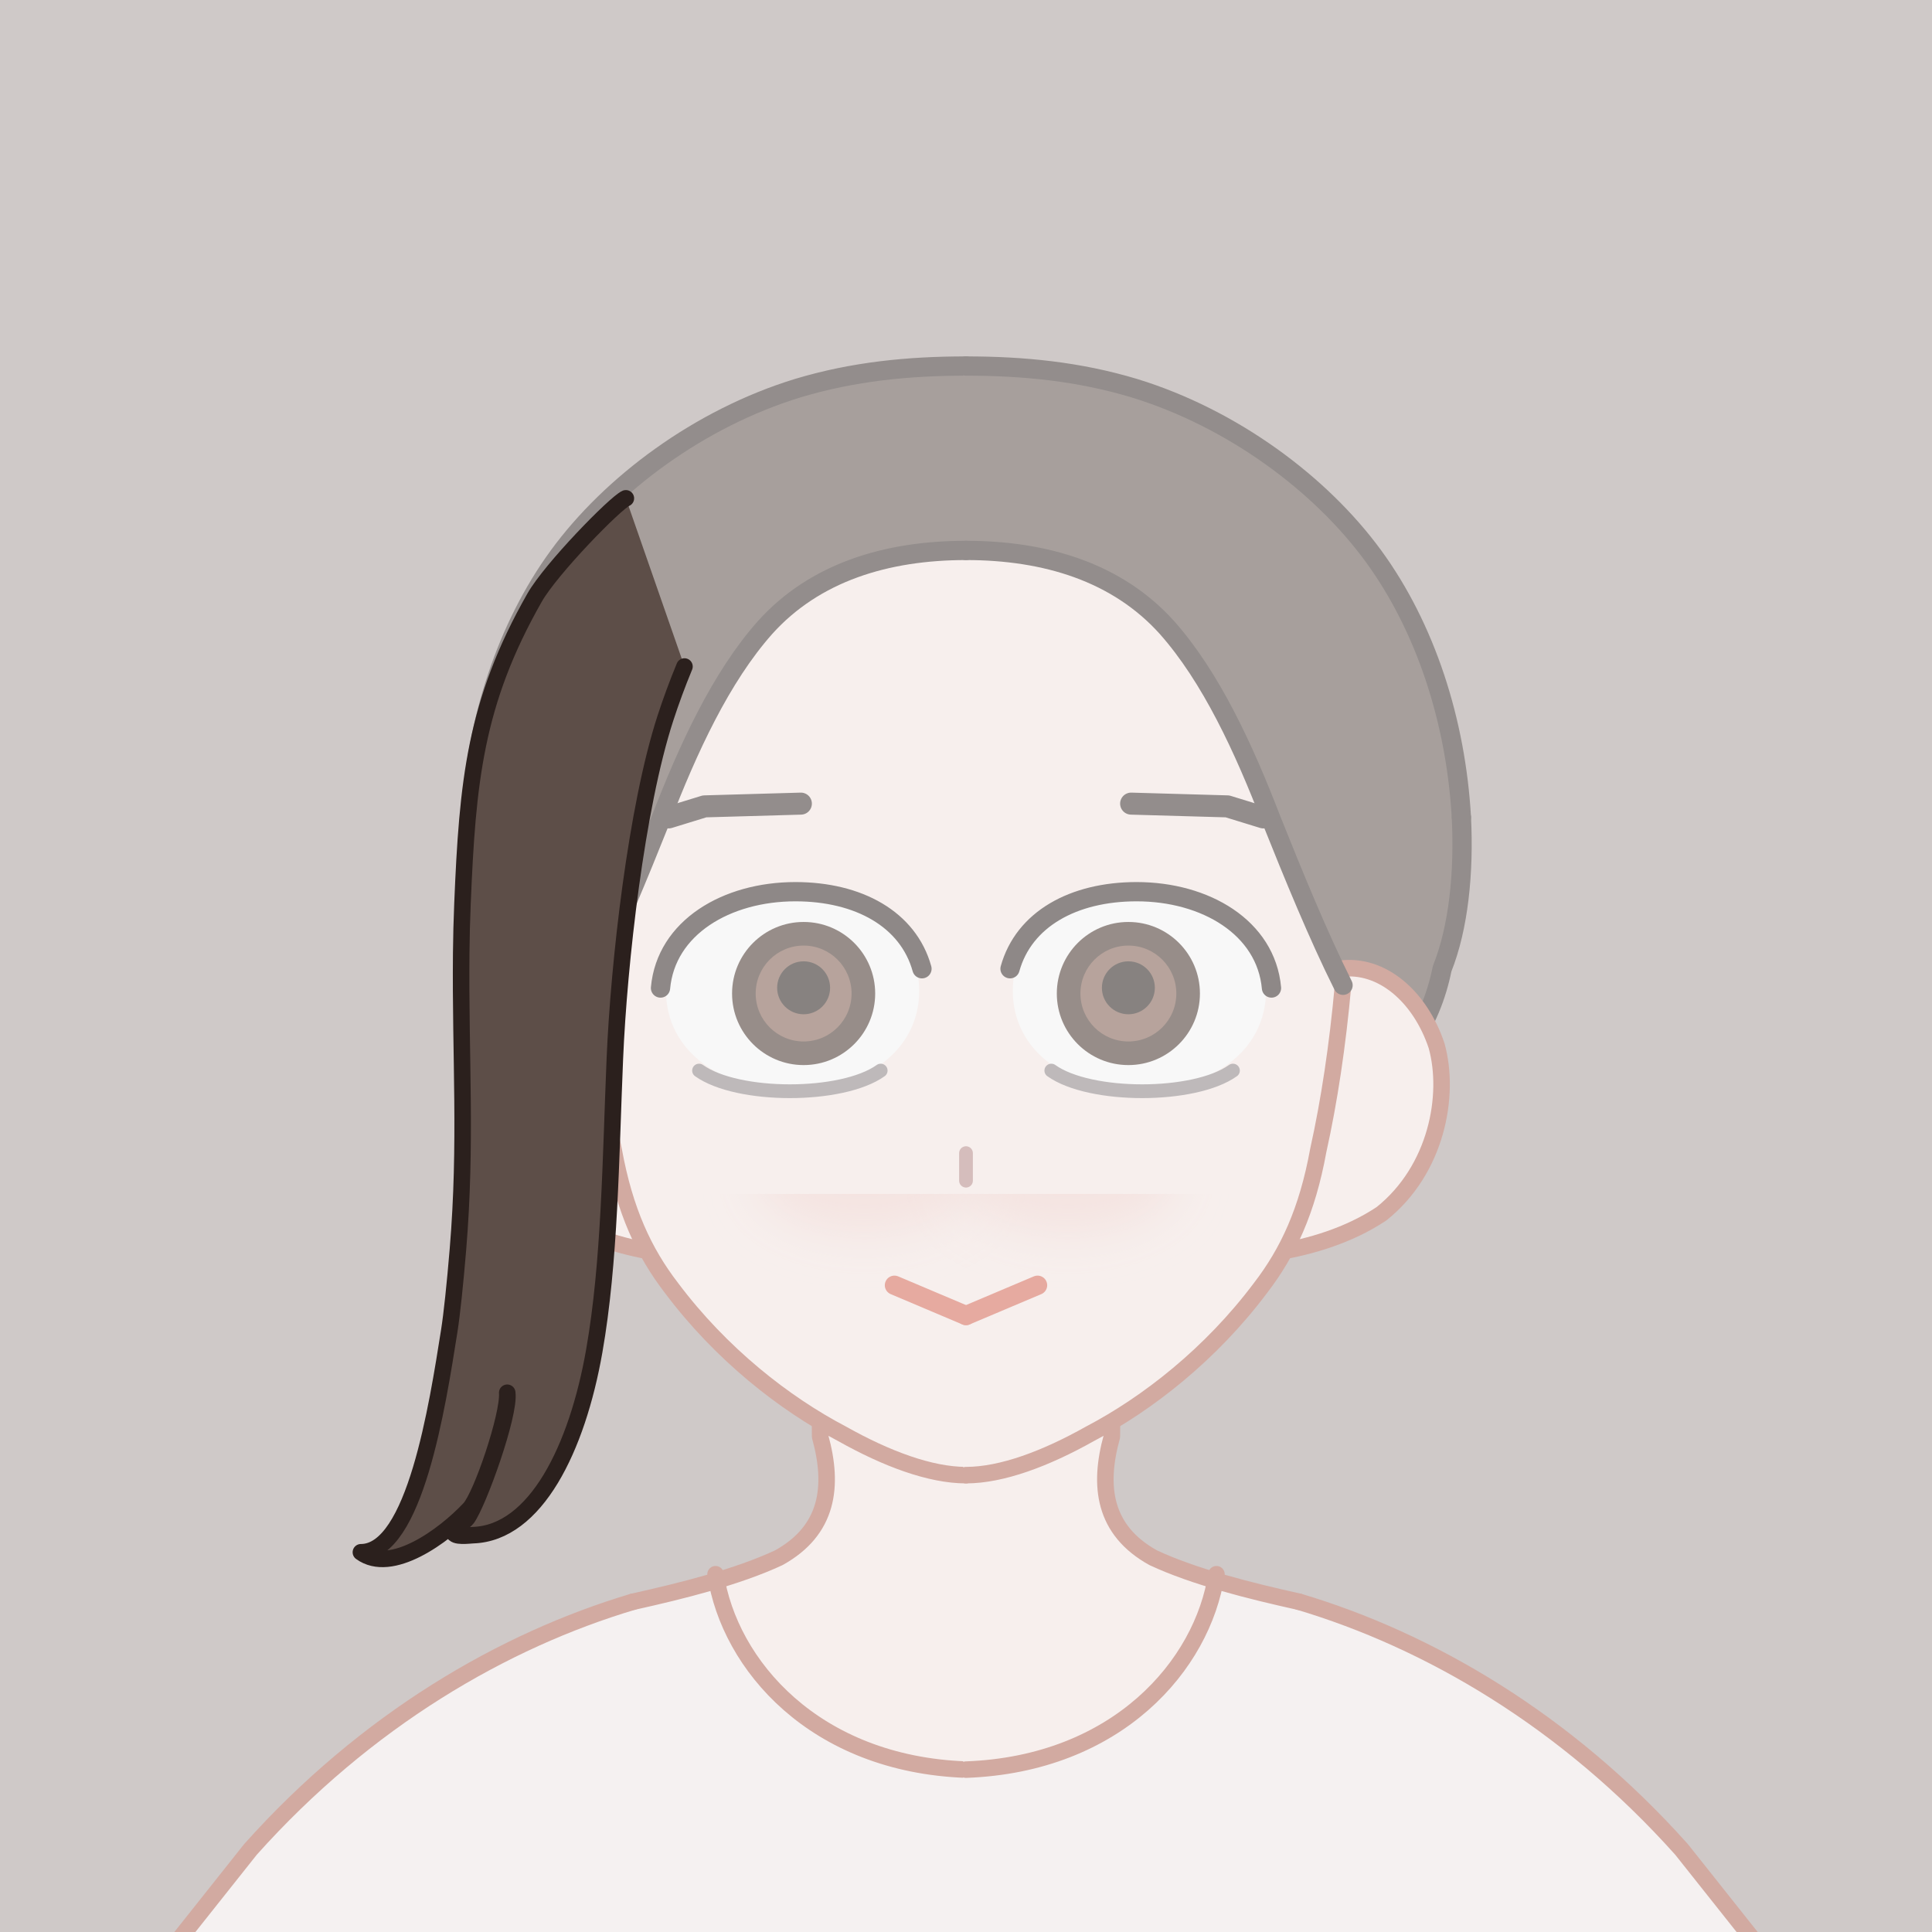
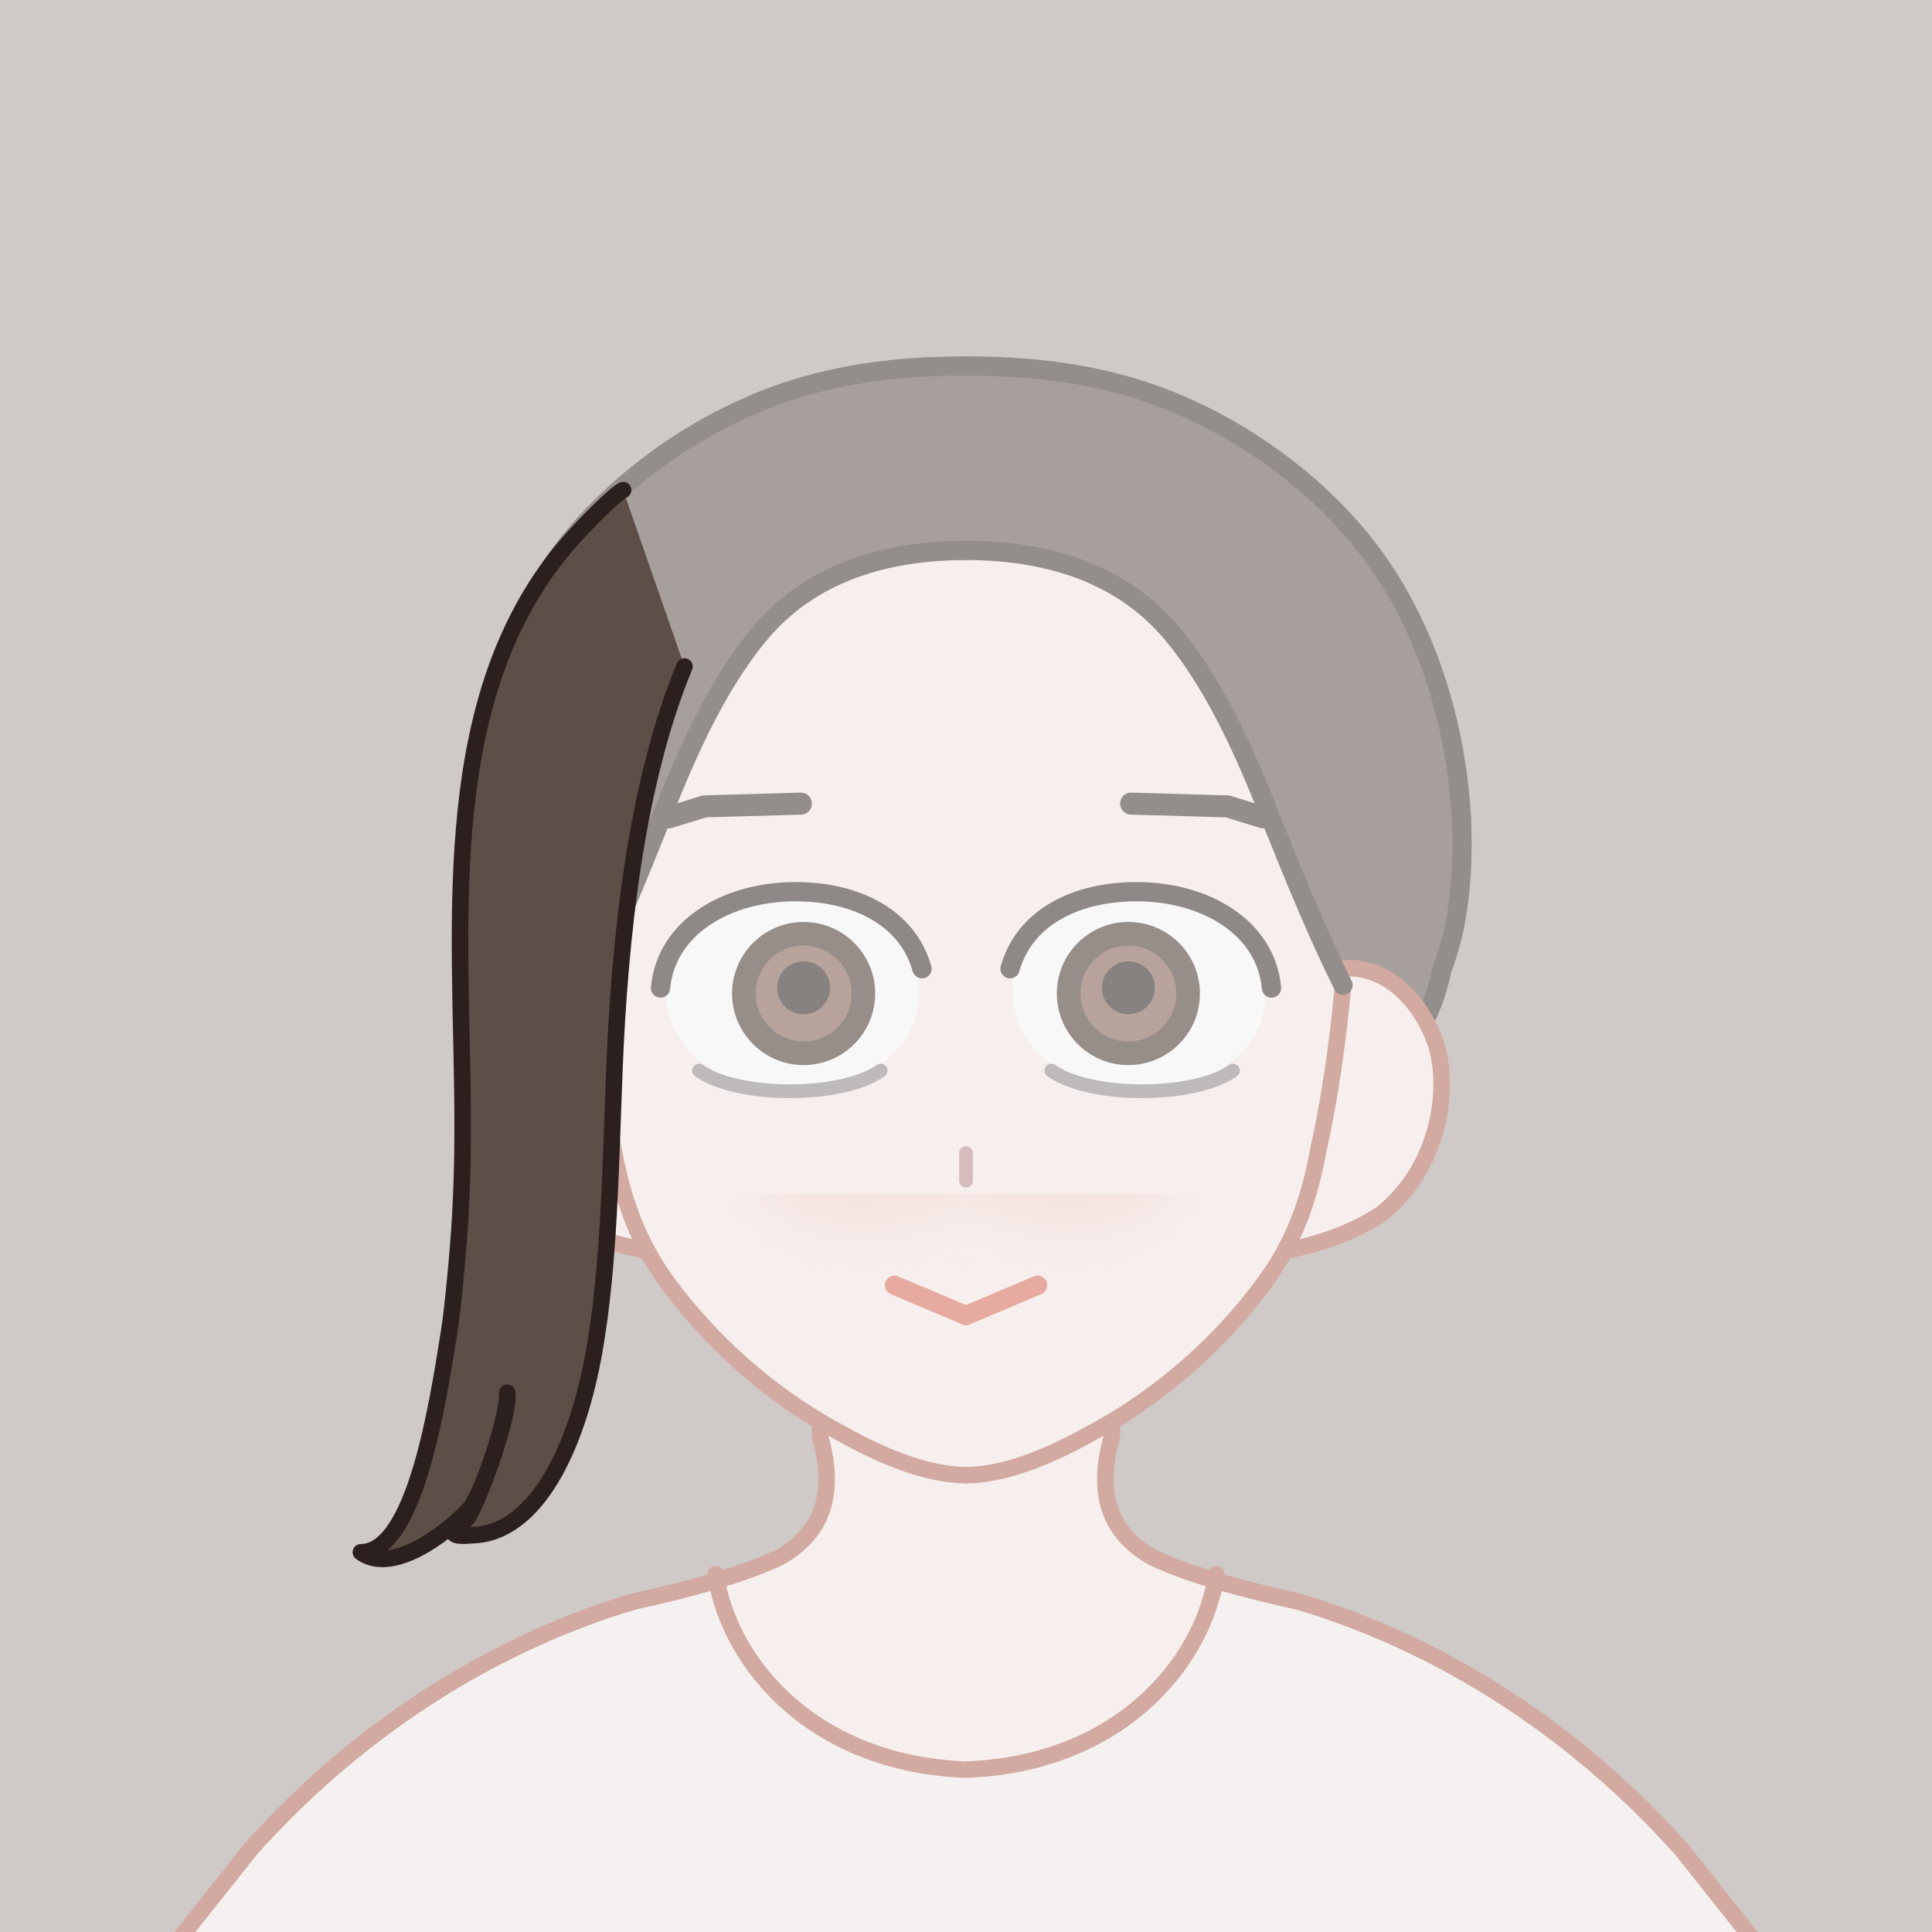
<svg xmlns="http://www.w3.org/2000/svg" width="702" height="702" viewBox="0 0 702 702">
  <defs>
-     <clipPath id="clip-path-1">
+     <clipPath id="clip-path-5">
      <path d="M242 433.81 L386 433.81 L386 566.39 L242 566.39 Z" />
    </clipPath>
    <filter id="filter-1" filterUnits="userSpaceOnUse" x="245" y="377" width="138" height="100" color-interpolation-filters="sRGB">
      <feGaussianBlur in="SourceGraphic" stdDeviation="9" color-interpolation-filters="linearRGB" />
    </filter>
-     <clipPath id="clip-path-2">
+     <clipPath id="clip-path-6">
      <path d="M460 433.81 L316 433.81 L316 566.39 L460 566.39 Z" />
    </clipPath>
    <filter id="filter-2" filterUnits="userSpaceOnUse" x="319" y="377" width="138" height="100" color-interpolation-filters="sRGB">
      <feGaussianBlur in="SourceGraphic" stdDeviation="9" color-interpolation-filters="linearRGB" />
    </filter>
-     <clipPath id="clip-path-3">
+     <clipPath id="clip-path-7">
      <path d="M242 382.61 C242 344.03 262 326 288 326 C314 326 334 344.03 334 382.61 C334 421.19 314 445.74 288 445.74 C262 445.74 242 421.19 242 382.61 Z" />
    </clipPath>
-     <clipPath id="clip-path-4">
+     <clipPath id="clip-path-8">
      <path d="M460 382.61 C460 344.03 440 326 414 326 C388 326 368 344.03 368 382.61 C368 421.19 388 445.74 414 445.74 C440 445.74 460 421.19 460 382.61 Z" />
    </clipPath>
  </defs>
  <g id="_ref">
    <g opacity="0.5">
      <rect x="0" y="0" width="702" height="702" fill="#ada19f" />
      <g data-layer="body">
        <g>
          <path d="M260 573 L230 582 C183 596 133 625 91 672 L60 712 L352 712 L352 643 C296 641 265 605 260 573 Z" fill="#f9f2f1" />
          <path d="M296 490 L298 522 C303 540 301 556 283 566 L260 573 C265 605 296 641 352 643 L352 490 Z" fill="#fdeeea" />
          <path d="M230 582 C183 596 133 625 91 672 L64 706" fill="none" stroke="#b46352" stroke-width="6" stroke-linecap="round" stroke-linejoin="round" />
          <path d="M296 500 C298 510 298 516 298 522 C303 540 301 556 283 566 C268 573 248 578 230 582" fill="none" stroke="#b46352" stroke-width="6" stroke-linecap="round" stroke-linejoin="round" />
          <path d="M260 572 C265 605 296 641 351 643" fill="none" stroke="#b46352" stroke-width="6" stroke-linecap="round" stroke-linejoin="round" />
        </g>
        <g>
          <path d="M442 573 L472 582 C519 596 569 625 611 672 L642 712 L350 712 L350 643 C406 641 437 605 442 573 Z" fill="#f9f2f1" />
          <path d="M406 490 L404 522 C399 540 401 556 419 566 L442 573 C437 605 406 641 350 643 L350 490 Z" fill="#fdeeea" />
          <path d="M472 582 C519 596 569 625 611 672 L638 706" fill="none" stroke="#b46352" stroke-width="6" stroke-linecap="round" stroke-linejoin="round" />
          <path d="M406 500 C404 510 404 516 404 522 C399 540 401 556 419 566 C434 573 454 578 472 582" fill="none" stroke="#b46352" stroke-width="6" stroke-linecap="round" stroke-linejoin="round" />
          <path d="M442 572 C437 605 406 641 351 643" fill="none" stroke="#b46352" stroke-width="6" stroke-linecap="round" stroke-linejoin="round" />
        </g>
      </g>
      <g data-layer="hairBase">
        <g>
          <path d="M352 133 L351 133 C330 133 310 135 290 141 C254 152 222 176 203 202 C184 228 173 262 171 297 C170 317 172 337 178 352 C180 362 184 372 190 380 L198 386 L352 386 Z" fill="#5d4e48" />
          <path d="M351 133 C330 133 310 135 290 141 C254 152 222 176 203 202 C184 228 173 262 171 297" fill="none" stroke="#352a27" stroke-width="7" stroke-linecap="round" stroke-linejoin="round" />
          <path d="M171 297 C170 317 172 337 178 352 C180 362 184 372 190 380" fill="none" stroke="#352a27" stroke-width="7" stroke-linecap="round" stroke-linejoin="round" />
        </g>
        <g>
          <path d="M350 133 L351 133 C372 133 392 135 412 141 C448 152 480 176 499 202 C518 228 529 262 531 297 C532 317 530 337 524 352 C522 362 518 372 512 380 L504 386 L350 386 Z" fill="#5d4e48" />
          <path d="M351 133 C372 133 392 135 412 141 C448 152 480 176 499 202 C518 228 529 262 531 297" fill="none" stroke="#352a27" stroke-width="7" stroke-linecap="round" stroke-linejoin="round" />
          <path d="M531 297 C532 317 530 337 524 352 C522 362 518 372 512 380" fill="none" stroke="#352a27" stroke-width="7" stroke-linecap="round" stroke-linejoin="round" />
        </g>
      </g>
      <g data-layer="ear">
        <g>
          <path d="M215 352 C200 350 186 362 180 380 C175 398 180 425 200 441 C212 449 226 453 238 455 L225 380 Z" fill="#fdeeea" />
          <path d="M215 352 C200 350 186 362 180 380 C175 398 180 425 200 441 C212 449 226 453 238 455" fill="none" stroke="#b46352" stroke-width="6" stroke-linecap="round" stroke-linejoin="round" />
        </g>
        <g>
          <path d="M487 352 C502 350 516 362 522 380 C527 398 522 425 502 441 C490 449 476 453 464 455 L477 380 Z" fill="#fdeeea" />
          <path d="M487 352 C502 350 516 362 522 380 C527 398 522 425 502 441 C490 449 476 453 464 455" fill="none" stroke="#b46352" stroke-width="6" stroke-linecap="round" stroke-linejoin="round" />
        </g>
      </g>
      <g data-layer="face">
        <g>
          <path d="M352 200 L351 200 C322 200 296 208 278 228 C262 246 250 272 240 298 C232 318 223 340 214 358 C216 380 219 400 223 418 C227 440 234 455 244 468 C262 492 285 510 306 521 C322 530 338 536 351 536 L352 536 Z" fill="#fdeeea" />
          <path d="M214 358 C216 380 219 400 223 418 C227 440 234 455 244 468 C262 492 285 510 306 521 C322 530 338 536 351 536" fill="none" stroke="#b46352" stroke-width="6" stroke-linecap="round" stroke-linejoin="round" />
        </g>
        <g>
          <path d="M350 200 L351 200 C380 200 406 208 424 228 C440 246 452 272 462 298 C470 318 479 340 488 358 C486 380 483 400 479 418 C475 440 468 455 458 468 C440 492 417 510 396 521 C380 530 364 536 351 536 L350 536 Z" fill="#fdeeea" />
          <path d="M488 358 C486 380 483 400 479 418 C475 440 468 455 458 468 C440 492 417 510 396 521 C380 530 364 536 351 536" fill="none" stroke="#b46352" stroke-width="6" stroke-linecap="round" stroke-linejoin="round" />
        </g>
      </g>
      <g data-layer="makeup">
-         <g clip-path="url(#clip-path-1)">
+         <g clip-path="url(#clip-path-5)">
          <g filter="url(#filter-1)">
            <ellipse cx="314" cy="427" rx="40" ry="21" fill="#f3bfb8" opacity="0.5" />
          </g>
        </g>
-         <g clip-path="url(#clip-path-2)">
+         <g clip-path="url(#clip-path-6)">
          <g filter="url(#filter-2)">
            <ellipse cx="388" cy="427" rx="40" ry="21" fill="#f3bfb8" opacity="0.5" />
          </g>
        </g>
      </g>
      <g data-layer="mouth">
        <line x1="325" y1="467" x2="351" y2="478" fill="none" stroke="#dc6450" stroke-width="7" stroke-linecap="round" stroke-linejoin="round" />
        <line x1="377" y1="467" x2="351" y2="478" fill="none" stroke="#dc6450" stroke-width="7" stroke-linecap="round" stroke-linejoin="round" />
        <line x1="351" y1="419" x2="351" y2="429" fill="none" stroke="#b98a88" stroke-width="5" stroke-linecap="round" />
      </g>
      <g data-layer="eye">
        <path d="M242 360 C242 338 262 326 288 326 C314 326 334 338 334 360 C334 382 314 396 288 396 C262 396 242 382 242 360 Z" fill="#ffffff" />
-         <g clip-path="url(#clip-path-3)">
+         <g clip-path="url(#clip-path-7)">
          <g>
            <circle cx="292" cy="361" r="26" fill="#3e2a22" />
            <circle cx="292" cy="361" r="17.42" fill="#7e5647" />
            <circle cx="292" cy="358.92" r="9.62" fill="#1e1410" />
          </g>
        </g>
        <g>
          <path d="M254 389 C268 399 306 399 320 389" fill="none" stroke="#8b8284" stroke-width="5" stroke-linecap="round" />
          <path d="M240 359 C242 337 264 324 289 324 C312 324 330 334 335 352" fill="none" stroke="#2b201d" stroke-width="7" stroke-linecap="round" stroke-linejoin="round" />
        </g>
        <g>
          <path d="M460 360 C460 338 440 326 414 326 C388 326 368 338 368 360 C368 382 388 396 414 396 C440 396 460 382 460 360 Z" fill="#ffffff" />
-           <g clip-path="url(#clip-path-4)">
+           <g clip-path="url(#clip-path-8)">
            <g>
              <circle cx="410" cy="361" r="26" fill="#3e2a22" />
              <circle cx="410" cy="361" r="17.42" fill="#7e5647" />
              <circle cx="410" cy="358.92" r="9.62" fill="#1e1410" />
            </g>
          </g>
          <g>
            <path d="M448 389 C434 399 396 399 382 389" fill="none" stroke="#8b8284" stroke-width="5" stroke-linecap="round" />
            <path d="M462 359 C460 337 438 324 413 324 C390 324 372 334 367 352" fill="none" stroke="#2b201d" stroke-width="7" stroke-linecap="round" stroke-linejoin="round" />
          </g>
        </g>
      </g>
      <g data-layer="hairLine">
        <path d="M351 200 C322 200 296 208 278 228 C262 246 250 272 240 298 C232 318 223 340 214 358" fill="none" stroke="#352a27" stroke-width="7" stroke-linecap="round" stroke-linejoin="round" />
        <path d="M351 200 C380 200 406 208 424 228 C440 246 452 272 462 298 C470 318 479 340 488 358" fill="none" stroke="#352a27" stroke-width="7" stroke-linecap="round" stroke-linejoin="round" />
      </g>
      <g data-layer="brow">
        <polyline points="243,297 256,293 291,292" fill="none" stroke="#352a27" stroke-width="8" stroke-linecap="round" stroke-linejoin="round" />
        <polyline points="459,297 446,293 411,292" fill="none" stroke="#352a27" stroke-width="8" stroke-linecap="round" stroke-linejoin="round" />
      </g>
    </g>
  </g>
  <g id="half">
-     <path d="M227.413 181.069 C223.524 182.797 200.243 206.635 194.269 217.111 C172.474 255.328 169.868 284.348 168.044 328.31 C167.793 334.351 167.637 340.434 167.581 346.378 C167.22 384.234 169.63 415.158 166.385 454.082 C165.334 466.685 164.183 477.633 163.237 483.6 C158.935 510.75 150.744 564.02 131.131 564.02 C142.148 572.07 161.178 558.24 170.6 548.22 C174.968 543.57 184.887 514.26 184.302 506.06 C185.422 513.92 173.744 546.24 169.691 551.74 C169.278 552.31 164.814 555.96 164.814 556.65 C164.814 558.68 170.541 557.85 171.874 557.81 C194.66 557.06 209.706 526.29 215.917 490.94 C221.613 458.521 221.873 421.084 223.413 384.636 C224.88 349.923 231.21 293.423 241.808 260.857 C243.71 255.012 246.051 248.59 248.708 242.179" fill="#5d4e48" stroke="#2b201d" stroke-width="6" stroke-linecap="round" stroke-linejoin="round" />
+     <path d="M226.413 178.069 C224.393 178.967 217.138 185.832 209.796 193.691 C157.593 249.566 167.885 335.275 168.101 405.904 C168.148 421.26 167.818 436.891 166.385 454.082 C165.334 466.685 164.183 477.633 163.237 483.6 C158.935 510.75 150.744 564.02 131.131 564.02 C142.148 572.07 161.178 558.24 170.6 548.22 C174.968 543.57 184.887 514.26 184.302 506.06 C185.422 513.92 173.744 546.24 169.691 551.74 C169.278 552.31 164.814 555.96 164.814 556.65 C164.814 558.68 170.541 557.85 171.874 557.81 C194.66 557.06 209.706 526.29 215.917 490.94 C221.431 459.56 221.851 423.478 223.269 388.142 C225.128 341.807 230.903 285.139 248.708 242.179" fill="#5d4e48" stroke="#2b201d" stroke-width="6" stroke-linecap="round" stroke-linejoin="round" />
  </g>
</svg>
